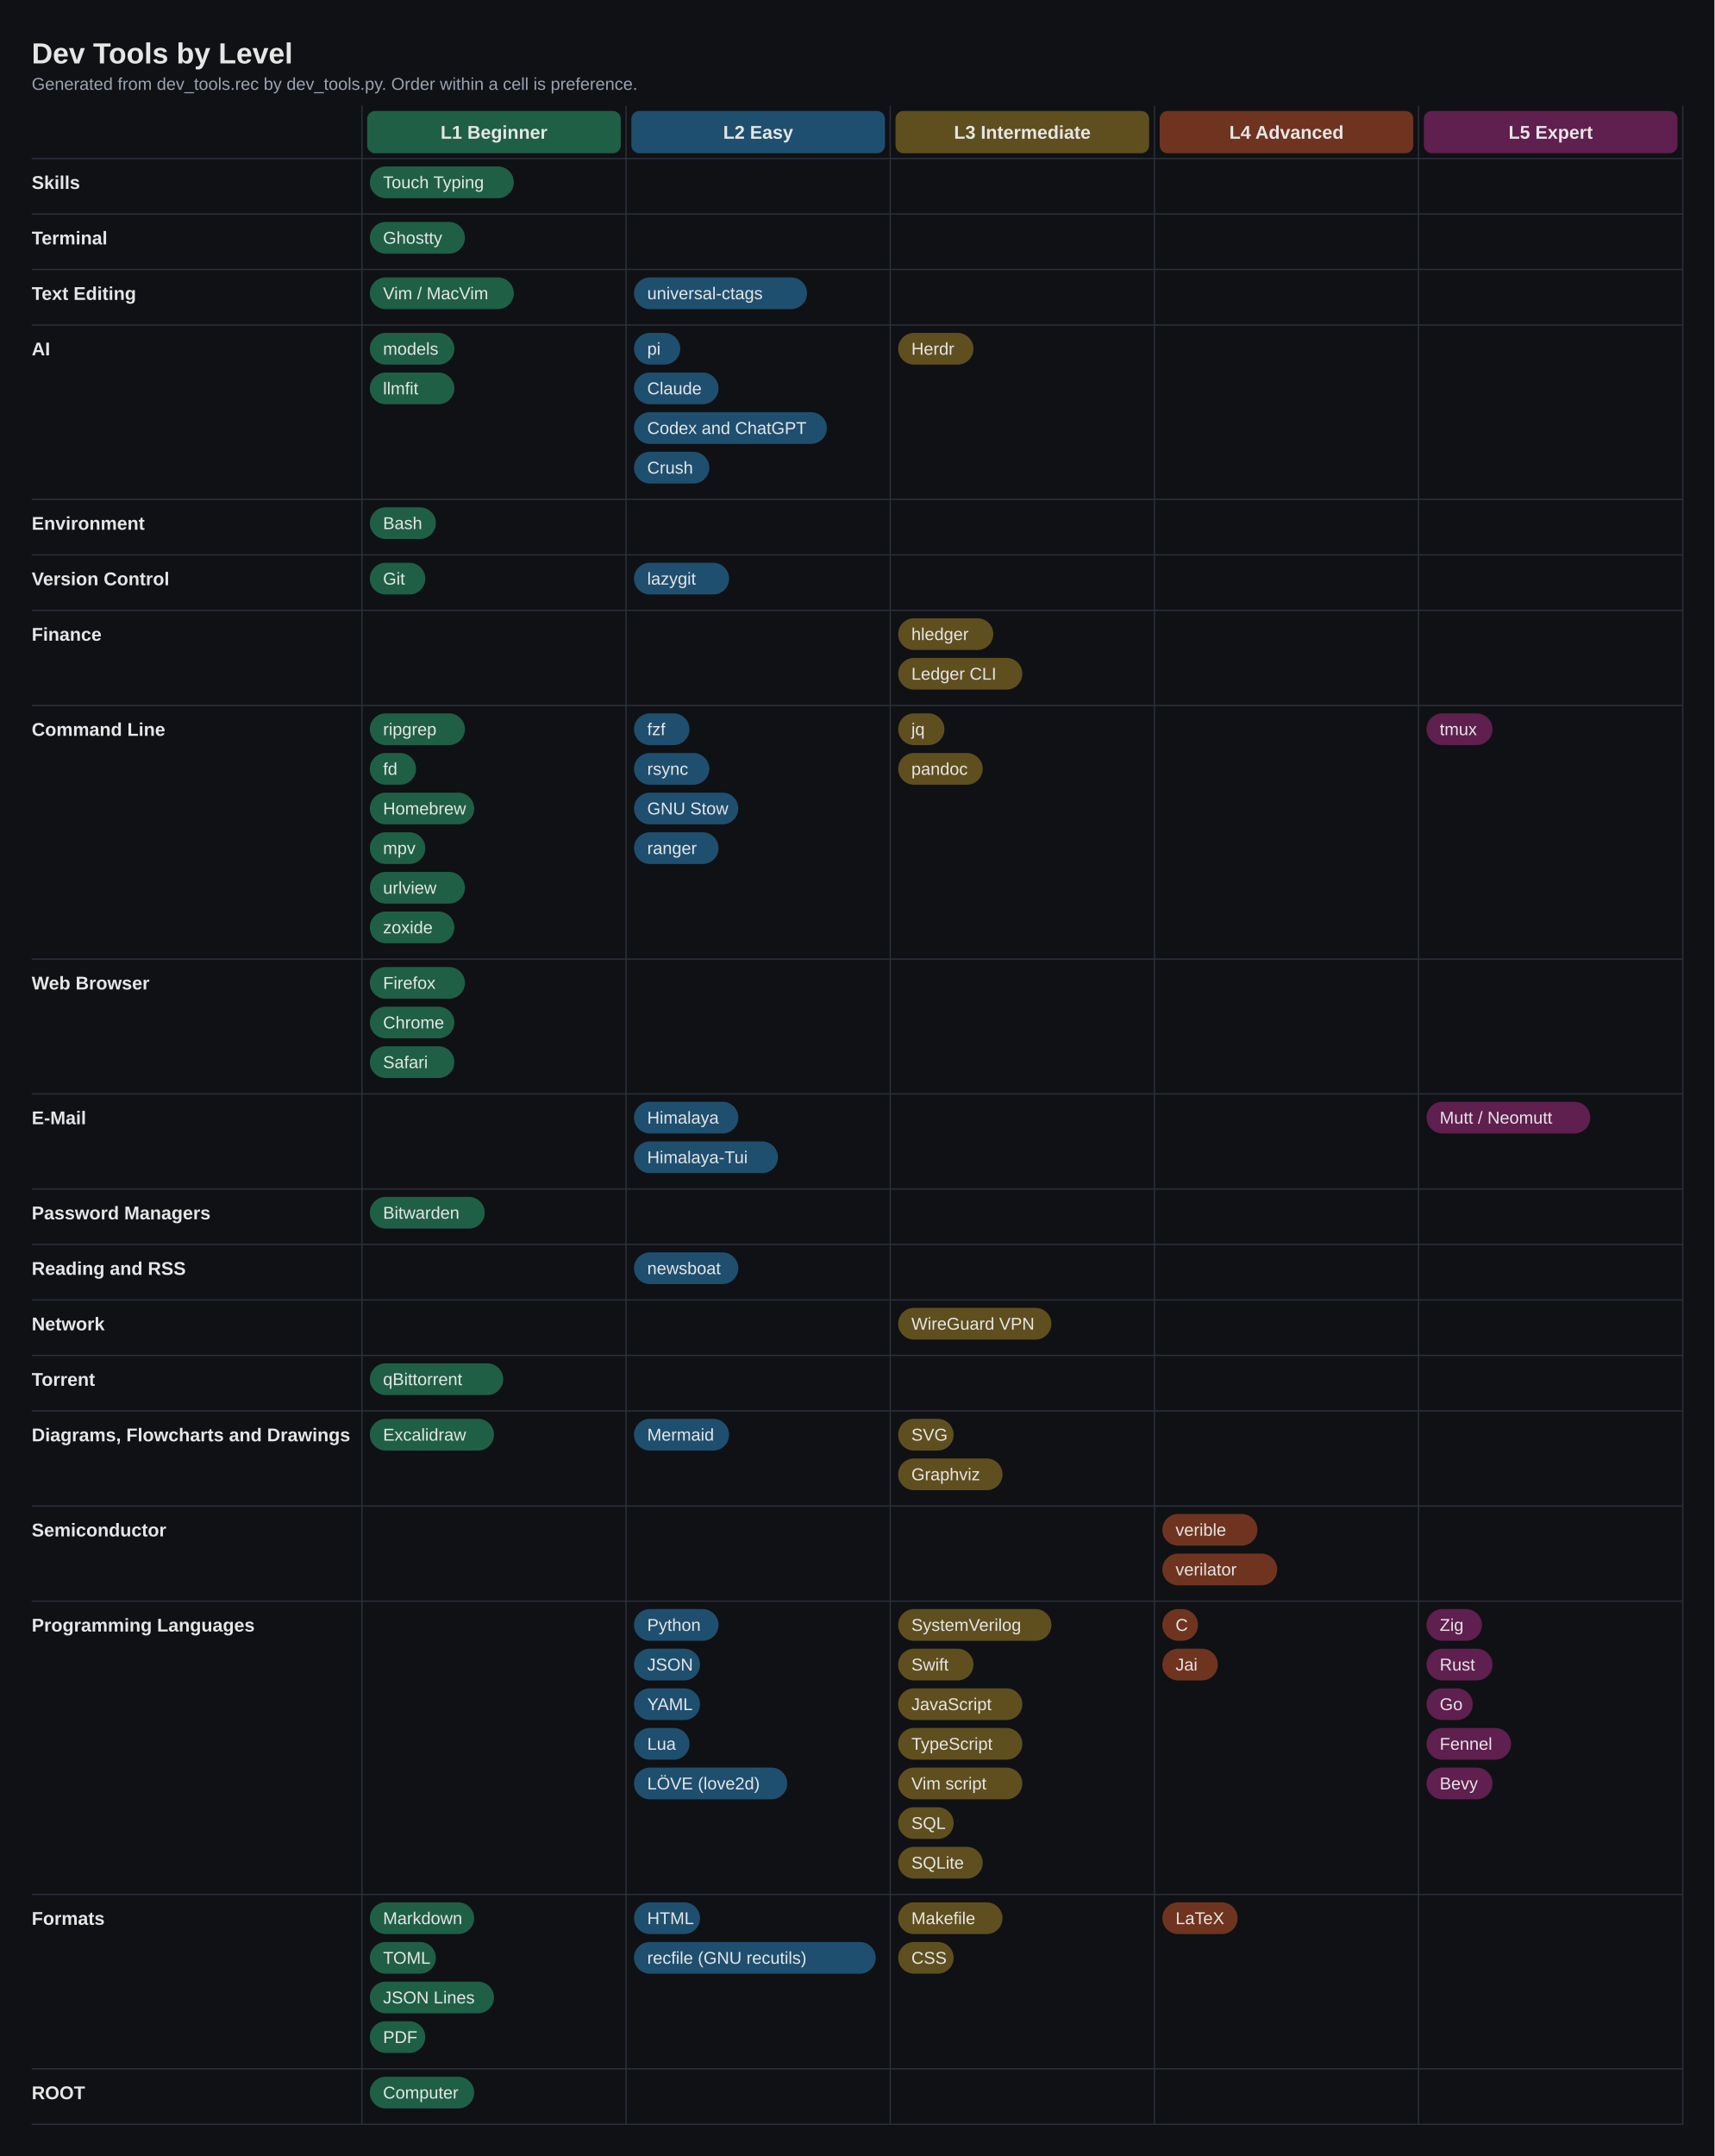
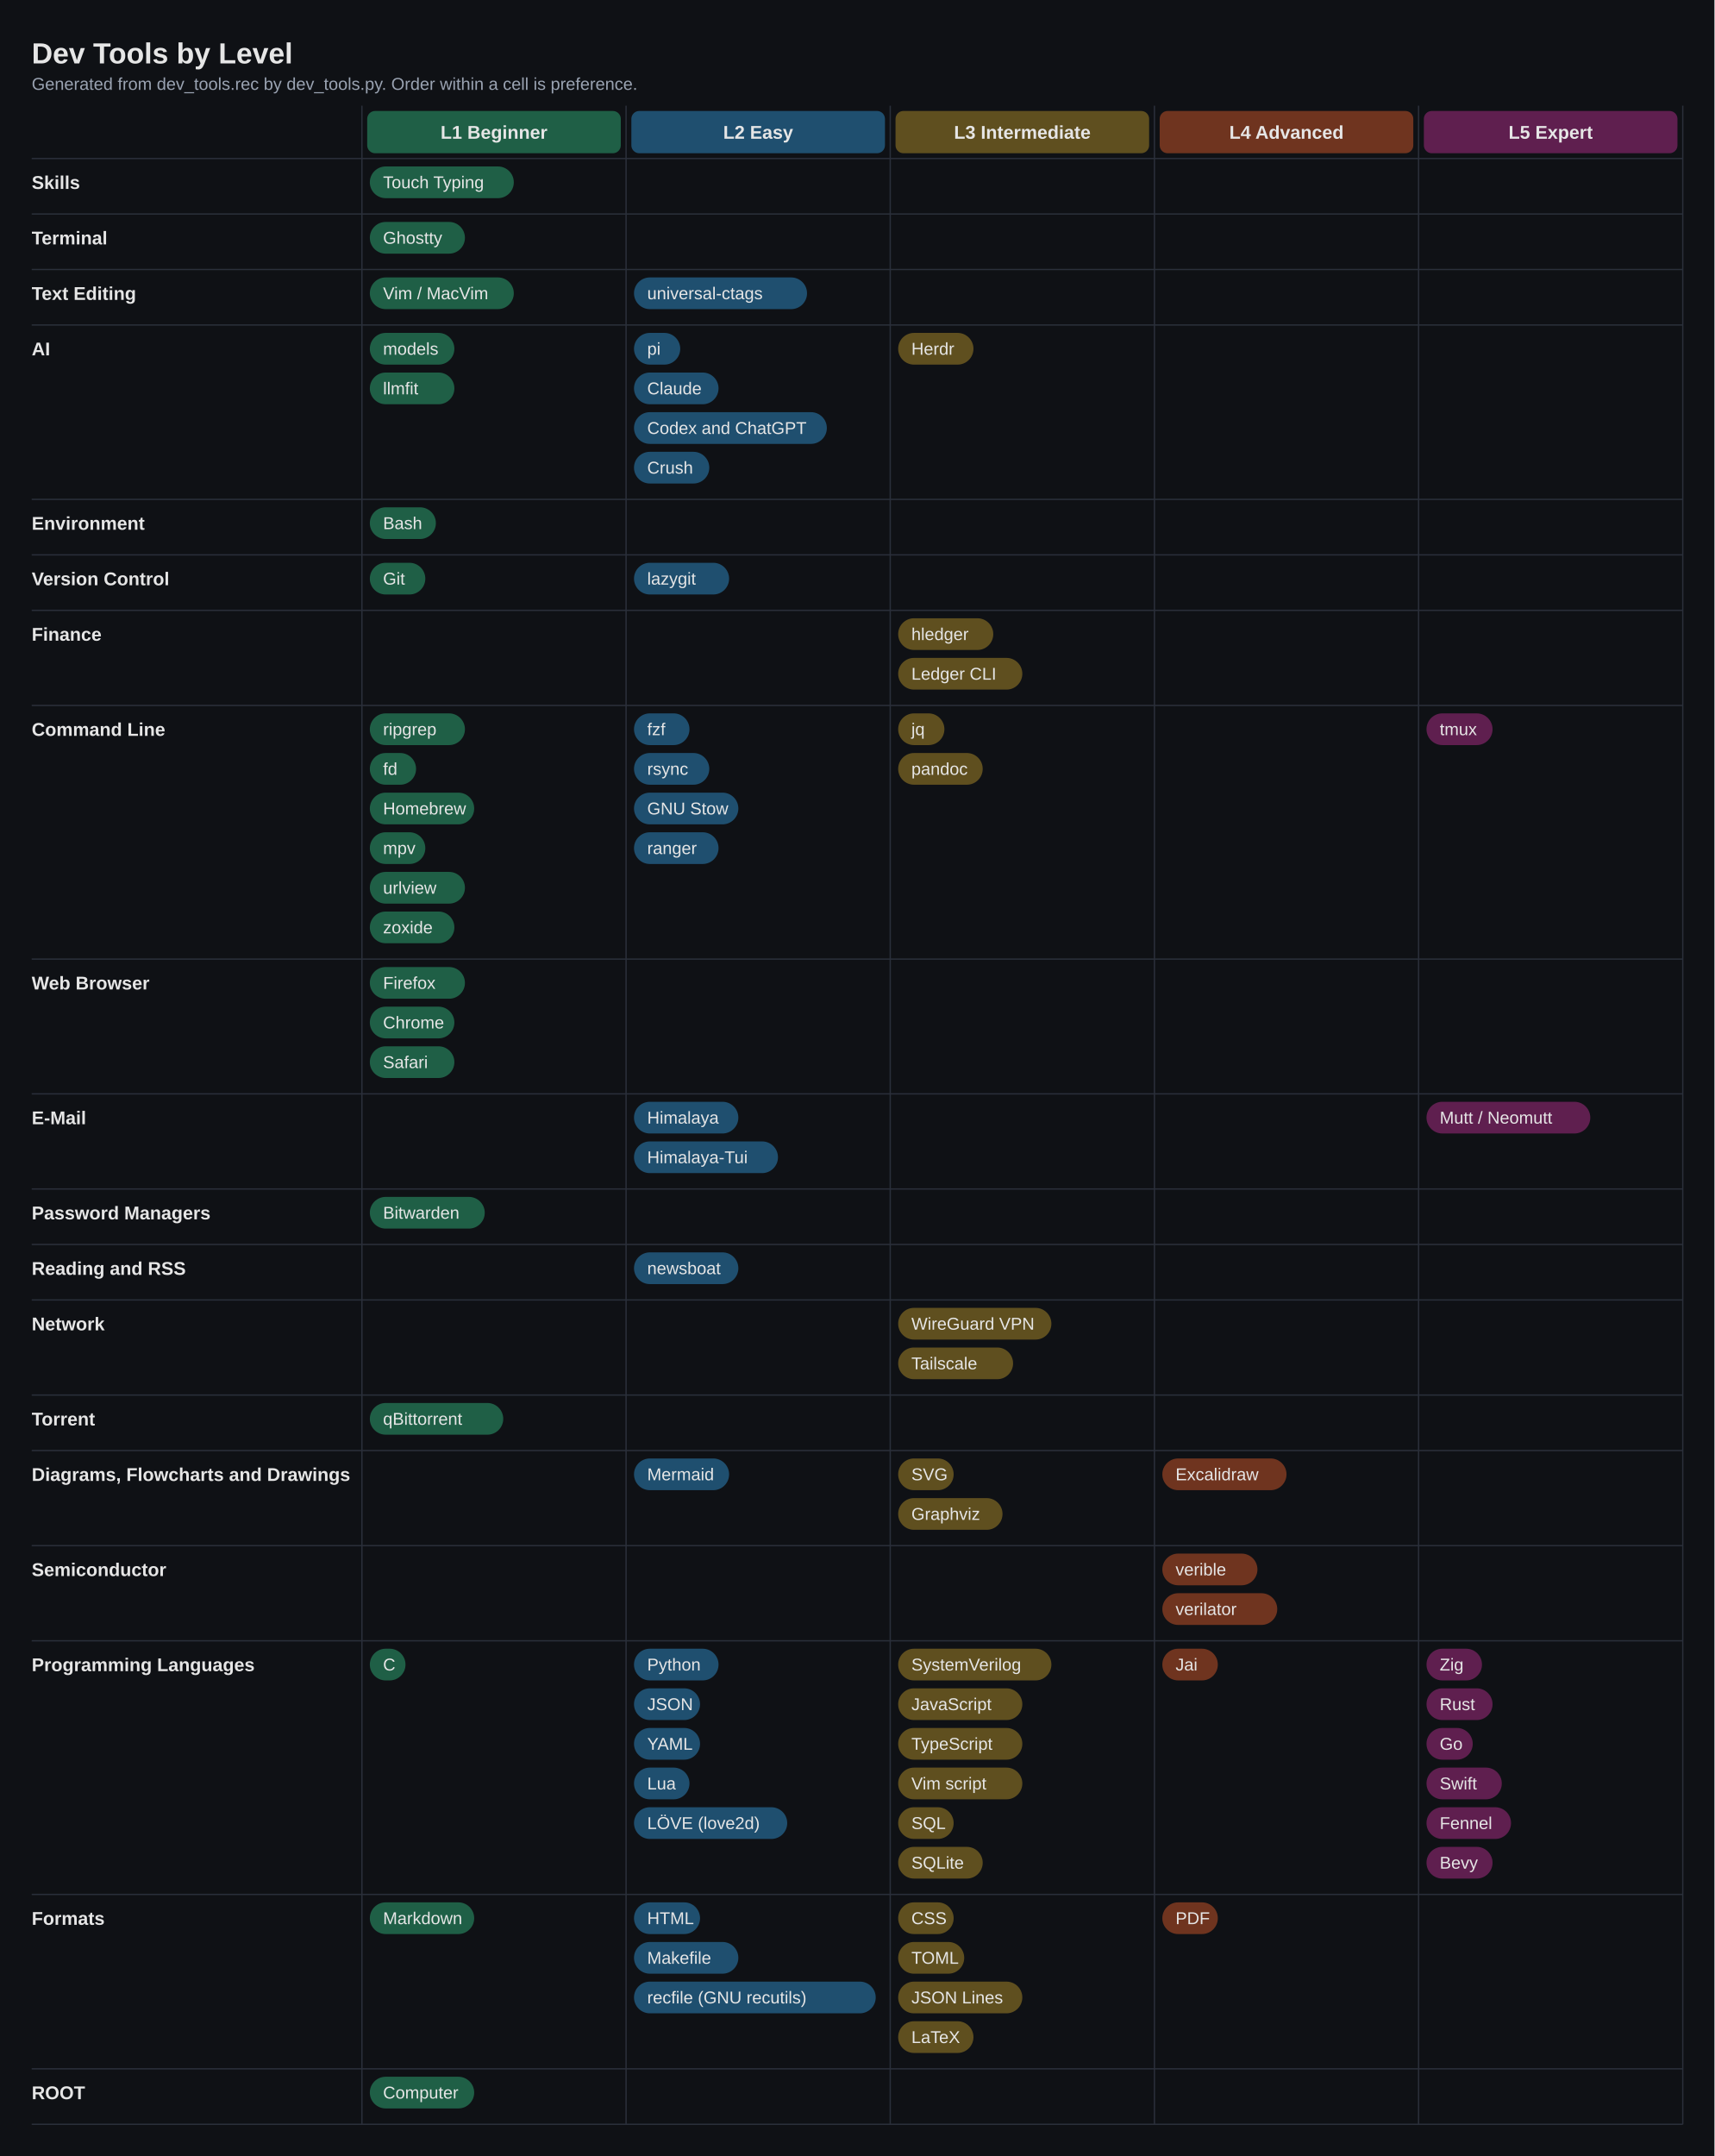
<svg xmlns="http://www.w3.org/2000/svg" width="1298" height="1632" viewBox="0 0 1298 1632" font-family="-apple-system, 'Helvetica Neue', Arial, sans-serif">
  <rect width="1298" height="1632" fill="#0f1115" />
  <text x="24" y="48" fill="#e6e6e6" font-size="22" font-weight="600">Dev Tools by Level</text>
  <text x="24" y="68" fill="#9aa3b2" font-size="13">Generated from dev_tools.rec by dev_tools.py. Order within a cell is preference.</text>
  <rect x="278" y="84" width="192" height="32" rx="6" fill="#1f5f46" />
  <text x="374.0" y="105.0" fill="#e6e6e6" font-size="14" font-weight="600" text-anchor="middle">L1 Beginner</text>
  <rect x="478" y="84" width="192" height="32" rx="6" fill="#1f4f6f" />
  <text x="574.0" y="105.0" fill="#e6e6e6" font-size="14" font-weight="600" text-anchor="middle">L2 Easy</text>
  <rect x="678" y="84" width="192" height="32" rx="6" fill="#5f4f1f" />
  <text x="774.0" y="105.0" fill="#e6e6e6" font-size="14" font-weight="600" text-anchor="middle">L3 Intermediate</text>
  <rect x="878" y="84" width="192" height="32" rx="6" fill="#6f341f" />
  <text x="974.0" y="105.0" fill="#e6e6e6" font-size="14" font-weight="600" text-anchor="middle">L4 Advanced</text>
  <rect x="1078" y="84" width="192" height="32" rx="6" fill="#5f1f4f" />
  <text x="1174.0" y="105.0" fill="#e6e6e6" font-size="14" font-weight="600" text-anchor="middle">L5 Expert</text>
  <line x1="24" y1="120" x2="1274" y2="120" stroke="#2a2f3a" />
  <text x="24" y="143.0" fill="#e6e6e6" font-size="14" font-weight="600">Skills</text>
  <rect x="280" y="126" width="109" height="24" rx="12" fill="#1f5f46" />
  <text x="290" y="142.5" fill="#e6e6e6" font-size="13">Touch Typing</text>
  <line x1="24" y1="162" x2="1274" y2="162" stroke="#2a2f3a" />
  <text x="24" y="185.0" fill="#e6e6e6" font-size="14" font-weight="600">Terminal</text>
  <rect x="280" y="168" width="72" height="24" rx="12" fill="#1f5f46" />
  <text x="290" y="184.5" fill="#e6e6e6" font-size="13">Ghostty</text>
  <line x1="24" y1="204" x2="1274" y2="204" stroke="#2a2f3a" />
  <text x="24" y="227.0" fill="#e6e6e6" font-size="14" font-weight="600">Text Editing</text>
  <rect x="280" y="210" width="109" height="24" rx="12" fill="#1f5f46" />
  <text x="290" y="226.5" fill="#e6e6e6" font-size="13">Vim / MacVim</text>
  <rect x="480" y="210" width="131" height="24" rx="12" fill="#1f4f6f" />
  <text x="490" y="226.5" fill="#e6e6e6" font-size="13">universal-ctags</text>
  <line x1="24" y1="246" x2="1274" y2="246" stroke="#2a2f3a" />
  <text x="24" y="269.0" fill="#e6e6e6" font-size="14" font-weight="600">AI</text>
  <rect x="280" y="252" width="64" height="24" rx="12" fill="#1f5f46" />
  <text x="290" y="268.5" fill="#e6e6e6" font-size="13">models</text>
  <rect x="280" y="282" width="64" height="24" rx="12" fill="#1f5f46" />
  <text x="290" y="298.5" fill="#e6e6e6" font-size="13">llmfit</text>
  <rect x="480" y="252" width="35" height="24" rx="12" fill="#1f4f6f" />
  <text x="490" y="268.5" fill="#e6e6e6" font-size="13">pi</text>
  <rect x="480" y="282" width="64" height="24" rx="12" fill="#1f4f6f" />
  <text x="490" y="298.5" fill="#e6e6e6" font-size="13">Claude</text>
  <rect x="480" y="312" width="146" height="24" rx="12" fill="#1f4f6f" />
  <text x="490" y="328.5" fill="#e6e6e6" font-size="13">Codex and ChatGPT</text>
  <rect x="480" y="342" width="57" height="24" rx="12" fill="#1f4f6f" />
  <text x="490" y="358.5" fill="#e6e6e6" font-size="13">Crush</text>
  <rect x="680" y="252" width="57" height="24" rx="12" fill="#5f4f1f" />
  <text x="690" y="268.5" fill="#e6e6e6" font-size="13">Herdr</text>
  <line x1="24" y1="378" x2="1274" y2="378" stroke="#2a2f3a" />
  <text x="24" y="401.0" fill="#e6e6e6" font-size="14" font-weight="600">Environment</text>
  <rect x="280" y="384" width="50" height="24" rx="12" fill="#1f5f46" />
  <text x="290" y="400.5" fill="#e6e6e6" font-size="13">Bash</text>
  <line x1="24" y1="420" x2="1274" y2="420" stroke="#2a2f3a" />
  <text x="24" y="443.0" fill="#e6e6e6" font-size="14" font-weight="600">Version Control</text>
  <rect x="280" y="426" width="42" height="24" rx="12" fill="#1f5f46" />
  <text x="290" y="442.5" fill="#e6e6e6" font-size="13">Git</text>
  <rect x="480" y="426" width="72" height="24" rx="12" fill="#1f4f6f" />
  <text x="490" y="442.5" fill="#e6e6e6" font-size="13">lazygit</text>
  <line x1="24" y1="462" x2="1274" y2="462" stroke="#2a2f3a" />
  <text x="24" y="485.0" fill="#e6e6e6" font-size="14" font-weight="600">Finance</text>
  <rect x="680" y="468" width="72" height="24" rx="12" fill="#5f4f1f" />
  <text x="690" y="484.5" fill="#e6e6e6" font-size="13">hledger</text>
  <rect x="680" y="498" width="94" height="24" rx="12" fill="#5f4f1f" />
  <text x="690" y="514.5" fill="#e6e6e6" font-size="13">Ledger CLI</text>
  <line x1="24" y1="534" x2="1274" y2="534" stroke="#2a2f3a" />
  <text x="24" y="557.0" fill="#e6e6e6" font-size="14" font-weight="600">Command Line</text>
  <rect x="280" y="540" width="72" height="24" rx="12" fill="#1f5f46" />
  <text x="290" y="556.5" fill="#e6e6e6" font-size="13">ripgrep</text>
  <rect x="280" y="570" width="35" height="24" rx="12" fill="#1f5f46" />
  <text x="290" y="586.5" fill="#e6e6e6" font-size="13">fd</text>
  <rect x="280" y="600" width="79" height="24" rx="12" fill="#1f5f46" />
  <text x="290" y="616.5" fill="#e6e6e6" font-size="13">Homebrew</text>
  <rect x="280" y="630" width="42" height="24" rx="12" fill="#1f5f46" />
  <text x="290" y="646.5" fill="#e6e6e6" font-size="13">mpv</text>
  <rect x="280" y="660" width="72" height="24" rx="12" fill="#1f5f46" />
  <text x="290" y="676.5" fill="#e6e6e6" font-size="13">urlview</text>
  <rect x="280" y="690" width="64" height="24" rx="12" fill="#1f5f46" />
  <text x="290" y="706.5" fill="#e6e6e6" font-size="13">zoxide</text>
  <rect x="480" y="540" width="42" height="24" rx="12" fill="#1f4f6f" />
  <text x="490" y="556.5" fill="#e6e6e6" font-size="13">fzf</text>
  <rect x="480" y="570" width="57" height="24" rx="12" fill="#1f4f6f" />
  <text x="490" y="586.5" fill="#e6e6e6" font-size="13">rsync</text>
  <rect x="480" y="600" width="79" height="24" rx="12" fill="#1f4f6f" />
  <text x="490" y="616.5" fill="#e6e6e6" font-size="13">GNU Stow</text>
  <rect x="480" y="630" width="64" height="24" rx="12" fill="#1f4f6f" />
  <text x="490" y="646.5" fill="#e6e6e6" font-size="13">ranger</text>
  <rect x="680" y="540" width="35" height="24" rx="12" fill="#5f4f1f" />
  <text x="690" y="556.5" fill="#e6e6e6" font-size="13">jq</text>
  <rect x="680" y="570" width="64" height="24" rx="12" fill="#5f4f1f" />
  <text x="690" y="586.5" fill="#e6e6e6" font-size="13">pandoc</text>
  <rect x="1080" y="540" width="50" height="24" rx="12" fill="#5f1f4f" />
  <text x="1090" y="556.5" fill="#e6e6e6" font-size="13">tmux</text>
  <line x1="24" y1="726" x2="1274" y2="726" stroke="#2a2f3a" />
  <text x="24" y="749.0" fill="#e6e6e6" font-size="14" font-weight="600">Web Browser</text>
  <rect x="280" y="732" width="72" height="24" rx="12" fill="#1f5f46" />
  <text x="290" y="748.5" fill="#e6e6e6" font-size="13">Firefox</text>
  <rect x="280" y="762" width="64" height="24" rx="12" fill="#1f5f46" />
  <text x="290" y="778.5" fill="#e6e6e6" font-size="13">Chrome</text>
  <rect x="280" y="792" width="64" height="24" rx="12" fill="#1f5f46" />
  <text x="290" y="808.5" fill="#e6e6e6" font-size="13">Safari</text>
  <line x1="24" y1="828" x2="1274" y2="828" stroke="#2a2f3a" />
  <text x="24" y="851.0" fill="#e6e6e6" font-size="14" font-weight="600">E-Mail</text>
  <rect x="480" y="834" width="79" height="24" rx="12" fill="#1f4f6f" />
  <text x="490" y="850.5" fill="#e6e6e6" font-size="13">Himalaya</text>
  <rect x="480" y="864" width="109" height="24" rx="12" fill="#1f4f6f" />
  <text x="490" y="880.5" fill="#e6e6e6" font-size="13">Himalaya-Tui</text>
  <rect x="1080" y="834" width="124" height="24" rx="12" fill="#5f1f4f" />
  <text x="1090" y="850.5" fill="#e6e6e6" font-size="13">Mutt / Neomutt</text>
  <line x1="24" y1="900" x2="1274" y2="900" stroke="#2a2f3a" />
  <text x="24" y="923.0" fill="#e6e6e6" font-size="14" font-weight="600">Password Managers</text>
  <rect x="280" y="906" width="87" height="24" rx="12" fill="#1f5f46" />
  <text x="290" y="922.5" fill="#e6e6e6" font-size="13">Bitwarden</text>
  <line x1="24" y1="942" x2="1274" y2="942" stroke="#2a2f3a" />
  <text x="24" y="965.0" fill="#e6e6e6" font-size="14" font-weight="600">Reading and RSS</text>
  <rect x="480" y="948" width="79" height="24" rx="12" fill="#1f4f6f" />
  <text x="490" y="964.5" fill="#e6e6e6" font-size="13">newsboat</text>
  <line x1="24" y1="984" x2="1274" y2="984" stroke="#2a2f3a" />
  <text x="24" y="1007.0" fill="#e6e6e6" font-size="14" font-weight="600">Network</text>
  <rect x="680" y="990" width="116" height="24" rx="12" fill="#5f4f1f" />
  <text x="690" y="1006.5" fill="#e6e6e6" font-size="13">WireGuard VPN</text>
-   <line x1="24" y1="1026" x2="1274" y2="1026" stroke="#2a2f3a" />
-   <text x="24" y="1049.0" fill="#e6e6e6" font-size="14" font-weight="600">Torrent</text>
-   <rect x="280" y="1032" width="101" height="24" rx="12" fill="#1f5f46" />
-   <text x="290" y="1048.5" fill="#e6e6e6" font-size="13">qBittorrent</text>
-   <line x1="24" y1="1068" x2="1274" y2="1068" stroke="#2a2f3a" />
-   <text x="24" y="1091.0" fill="#e6e6e6" font-size="14" font-weight="600">Diagrams, Flowcharts and Drawings</text>
-   <rect x="280" y="1074" width="94" height="24" rx="12" fill="#1f5f46" />
-   <text x="290" y="1090.5" fill="#e6e6e6" font-size="13">Excalidraw</text>
-   <rect x="480" y="1074" width="72" height="24" rx="12" fill="#1f4f6f" />
-   <text x="490" y="1090.5" fill="#e6e6e6" font-size="13">Mermaid</text>
-   <rect x="680" y="1074" width="42" height="24" rx="12" fill="#5f4f1f" />
-   <text x="690" y="1090.5" fill="#e6e6e6" font-size="13">SVG</text>
-   <rect x="680" y="1104" width="79" height="24" rx="12" fill="#5f4f1f" />
-   <text x="690" y="1120.5" fill="#e6e6e6" font-size="13">Graphviz</text>
-   <line x1="24" y1="1140" x2="1274" y2="1140" stroke="#2a2f3a" />
-   <text x="24" y="1163.0" fill="#e6e6e6" font-size="14" font-weight="600">Semiconductor</text>
-   <rect x="880" y="1146" width="72" height="24" rx="12" fill="#6f341f" />
-   <text x="890" y="1162.5" fill="#e6e6e6" font-size="13">verible</text>
-   <rect x="880" y="1176" width="87" height="24" rx="12" fill="#6f341f" />
-   <text x="890" y="1192.5" fill="#e6e6e6" font-size="13">verilator</text>
-   <line x1="24" y1="1212" x2="1274" y2="1212" stroke="#2a2f3a" />
-   <text x="24" y="1235.0" fill="#e6e6e6" font-size="14" font-weight="600">Programming Languages</text>
-   <rect x="480" y="1218" width="64" height="24" rx="12" fill="#1f4f6f" />
-   <text x="490" y="1234.5" fill="#e6e6e6" font-size="13">Python</text>
-   <rect x="480" y="1248" width="50" height="24" rx="12" fill="#1f4f6f" />
-   <text x="490" y="1264.5" fill="#e6e6e6" font-size="13">JSON</text>
+   <rect x="680" y="1020" width="87" height="24" rx="12" fill="#5f4f1f" />
+   <text x="690" y="1036.5" fill="#e6e6e6" font-size="13">Tailscale</text>
+   <line x1="24" y1="1056" x2="1274" y2="1056" stroke="#2a2f3a" />
+   <text x="24" y="1079.0" fill="#e6e6e6" font-size="14" font-weight="600">Torrent</text>
+   <rect x="280" y="1062" width="101" height="24" rx="12" fill="#1f5f46" />
+   <text x="290" y="1078.5" fill="#e6e6e6" font-size="13">qBittorrent</text>
+   <line x1="24" y1="1098" x2="1274" y2="1098" stroke="#2a2f3a" />
+   <text x="24" y="1121.0" fill="#e6e6e6" font-size="14" font-weight="600">Diagrams, Flowcharts and Drawings</text>
+   <rect x="480" y="1104" width="72" height="24" rx="12" fill="#1f4f6f" />
+   <text x="490" y="1120.5" fill="#e6e6e6" font-size="13">Mermaid</text>
+   <rect x="680" y="1104" width="42" height="24" rx="12" fill="#5f4f1f" />
+   <text x="690" y="1120.5" fill="#e6e6e6" font-size="13">SVG</text>
+   <rect x="680" y="1134" width="79" height="24" rx="12" fill="#5f4f1f" />
+   <text x="690" y="1150.5" fill="#e6e6e6" font-size="13">Graphviz</text>
+   <rect x="880" y="1104" width="94" height="24" rx="12" fill="#6f341f" />
+   <text x="890" y="1120.5" fill="#e6e6e6" font-size="13">Excalidraw</text>
+   <line x1="24" y1="1170" x2="1274" y2="1170" stroke="#2a2f3a" />
+   <text x="24" y="1193.0" fill="#e6e6e6" font-size="14" font-weight="600">Semiconductor</text>
+   <rect x="880" y="1176" width="72" height="24" rx="12" fill="#6f341f" />
+   <text x="890" y="1192.5" fill="#e6e6e6" font-size="13">verible</text>
+   <rect x="880" y="1206" width="87" height="24" rx="12" fill="#6f341f" />
+   <text x="890" y="1222.5" fill="#e6e6e6" font-size="13">verilator</text>
+   <line x1="24" y1="1242" x2="1274" y2="1242" stroke="#2a2f3a" />
+   <text x="24" y="1265.0" fill="#e6e6e6" font-size="14" font-weight="600">Programming Languages</text>
+   <rect x="280" y="1248" width="27" height="24" rx="12" fill="#1f5f46" />
+   <text x="290" y="1264.5" fill="#e6e6e6" font-size="13">C</text>
+   <rect x="480" y="1248" width="64" height="24" rx="12" fill="#1f4f6f" />
+   <text x="490" y="1264.5" fill="#e6e6e6" font-size="13">Python</text>
  <rect x="480" y="1278" width="50" height="24" rx="12" fill="#1f4f6f" />
-   <text x="490" y="1294.5" fill="#e6e6e6" font-size="13">YAML</text>
-   <rect x="480" y="1308" width="42" height="24" rx="12" fill="#1f4f6f" />
-   <text x="490" y="1324.5" fill="#e6e6e6" font-size="13">Lua</text>
-   <rect x="480" y="1338" width="116" height="24" rx="12" fill="#1f4f6f" />
-   <text x="490" y="1354.5" fill="#e6e6e6" font-size="13">LÖVE (love2d)</text>
-   <rect x="680" y="1218" width="116" height="24" rx="12" fill="#5f4f1f" />
-   <text x="690" y="1234.5" fill="#e6e6e6" font-size="13">SystemVerilog</text>
-   <rect x="680" y="1248" width="57" height="24" rx="12" fill="#5f4f1f" />
-   <text x="690" y="1264.5" fill="#e6e6e6" font-size="13">Swift</text>
+   <text x="490" y="1294.5" fill="#e6e6e6" font-size="13">JSON</text>
+   <rect x="480" y="1308" width="50" height="24" rx="12" fill="#1f4f6f" />
+   <text x="490" y="1324.5" fill="#e6e6e6" font-size="13">YAML</text>
+   <rect x="480" y="1338" width="42" height="24" rx="12" fill="#1f4f6f" />
+   <text x="490" y="1354.5" fill="#e6e6e6" font-size="13">Lua</text>
+   <rect x="480" y="1368" width="116" height="24" rx="12" fill="#1f4f6f" />
+   <text x="490" y="1384.5" fill="#e6e6e6" font-size="13">LÖVE (love2d)</text>
+   <rect x="680" y="1248" width="116" height="24" rx="12" fill="#5f4f1f" />
+   <text x="690" y="1264.5" fill="#e6e6e6" font-size="13">SystemVerilog</text>
  <rect x="680" y="1278" width="94" height="24" rx="12" fill="#5f4f1f" />
  <text x="690" y="1294.5" fill="#e6e6e6" font-size="13">JavaScript</text>
  <rect x="680" y="1308" width="94" height="24" rx="12" fill="#5f4f1f" />
  <text x="690" y="1324.5" fill="#e6e6e6" font-size="13">TypeScript</text>
  <rect x="680" y="1338" width="94" height="24" rx="12" fill="#5f4f1f" />
  <text x="690" y="1354.5" fill="#e6e6e6" font-size="13">Vim script</text>
  <rect x="680" y="1368" width="42" height="24" rx="12" fill="#5f4f1f" />
  <text x="690" y="1384.5" fill="#e6e6e6" font-size="13">SQL</text>
  <rect x="680" y="1398" width="64" height="24" rx="12" fill="#5f4f1f" />
  <text x="690" y="1414.5" fill="#e6e6e6" font-size="13">SQLite</text>
-   <rect x="880" y="1218" width="27" height="24" rx="12" fill="#6f341f" />
-   <text x="890" y="1234.5" fill="#e6e6e6" font-size="13">C</text>
  <rect x="880" y="1248" width="42" height="24" rx="12" fill="#6f341f" />
  <text x="890" y="1264.5" fill="#e6e6e6" font-size="13">Jai</text>
-   <rect x="1080" y="1218" width="42" height="24" rx="12" fill="#5f1f4f" />
-   <text x="1090" y="1234.5" fill="#e6e6e6" font-size="13">Zig</text>
-   <rect x="1080" y="1248" width="50" height="24" rx="12" fill="#5f1f4f" />
-   <text x="1090" y="1264.5" fill="#e6e6e6" font-size="13">Rust</text>
-   <rect x="1080" y="1278" width="35" height="24" rx="12" fill="#5f1f4f" />
-   <text x="1090" y="1294.5" fill="#e6e6e6" font-size="13">Go</text>
-   <rect x="1080" y="1308" width="64" height="24" rx="12" fill="#5f1f4f" />
-   <text x="1090" y="1324.5" fill="#e6e6e6" font-size="13">Fennel</text>
-   <rect x="1080" y="1338" width="50" height="24" rx="12" fill="#5f1f4f" />
-   <text x="1090" y="1354.5" fill="#e6e6e6" font-size="13">Bevy</text>
+   <rect x="1080" y="1248" width="42" height="24" rx="12" fill="#5f1f4f" />
+   <text x="1090" y="1264.5" fill="#e6e6e6" font-size="13">Zig</text>
+   <rect x="1080" y="1278" width="50" height="24" rx="12" fill="#5f1f4f" />
+   <text x="1090" y="1294.5" fill="#e6e6e6" font-size="13">Rust</text>
+   <rect x="1080" y="1308" width="35" height="24" rx="12" fill="#5f1f4f" />
+   <text x="1090" y="1324.5" fill="#e6e6e6" font-size="13">Go</text>
+   <rect x="1080" y="1338" width="57" height="24" rx="12" fill="#5f1f4f" />
+   <text x="1090" y="1354.5" fill="#e6e6e6" font-size="13">Swift</text>
+   <rect x="1080" y="1368" width="64" height="24" rx="12" fill="#5f1f4f" />
+   <text x="1090" y="1384.5" fill="#e6e6e6" font-size="13">Fennel</text>
+   <rect x="1080" y="1398" width="50" height="24" rx="12" fill="#5f1f4f" />
+   <text x="1090" y="1414.5" fill="#e6e6e6" font-size="13">Bevy</text>
  <line x1="24" y1="1434" x2="1274" y2="1434" stroke="#2a2f3a" />
  <text x="24" y="1457.0" fill="#e6e6e6" font-size="14" font-weight="600">Formats</text>
  <rect x="280" y="1440" width="79" height="24" rx="12" fill="#1f5f46" />
  <text x="290" y="1456.5" fill="#e6e6e6" font-size="13">Markdown</text>
-   <rect x="280" y="1470" width="50" height="24" rx="12" fill="#1f5f46" />
-   <text x="290" y="1486.5" fill="#e6e6e6" font-size="13">TOML</text>
-   <rect x="280" y="1500" width="94" height="24" rx="12" fill="#1f5f46" />
-   <text x="290" y="1516.5" fill="#e6e6e6" font-size="13">JSON Lines</text>
-   <rect x="280" y="1530" width="42" height="24" rx="12" fill="#1f5f46" />
-   <text x="290" y="1546.5" fill="#e6e6e6" font-size="13">PDF</text>
  <rect x="480" y="1440" width="50" height="24" rx="12" fill="#1f4f6f" />
  <text x="490" y="1456.5" fill="#e6e6e6" font-size="13">HTML</text>
-   <rect x="480" y="1470" width="183" height="24" rx="12" fill="#1f4f6f" />
-   <text x="490" y="1486.5" fill="#e6e6e6" font-size="13">recfile (GNU recutils)</text>
-   <rect x="680" y="1440" width="79" height="24" rx="12" fill="#5f4f1f" />
-   <text x="690" y="1456.5" fill="#e6e6e6" font-size="13">Makefile</text>
-   <rect x="680" y="1470" width="42" height="24" rx="12" fill="#5f4f1f" />
-   <text x="690" y="1486.5" fill="#e6e6e6" font-size="13">CSS</text>
-   <rect x="880" y="1440" width="57" height="24" rx="12" fill="#6f341f" />
-   <text x="890" y="1456.5" fill="#e6e6e6" font-size="13">LaTeX</text>
+   <rect x="480" y="1470" width="79" height="24" rx="12" fill="#1f4f6f" />
+   <text x="490" y="1486.5" fill="#e6e6e6" font-size="13">Makefile</text>
+   <rect x="480" y="1500" width="183" height="24" rx="12" fill="#1f4f6f" />
+   <text x="490" y="1516.5" fill="#e6e6e6" font-size="13">recfile (GNU recutils)</text>
+   <rect x="680" y="1440" width="42" height="24" rx="12" fill="#5f4f1f" />
+   <text x="690" y="1456.5" fill="#e6e6e6" font-size="13">CSS</text>
+   <rect x="680" y="1470" width="50" height="24" rx="12" fill="#5f4f1f" />
+   <text x="690" y="1486.5" fill="#e6e6e6" font-size="13">TOML</text>
+   <rect x="680" y="1500" width="94" height="24" rx="12" fill="#5f4f1f" />
+   <text x="690" y="1516.5" fill="#e6e6e6" font-size="13">JSON Lines</text>
+   <rect x="680" y="1530" width="57" height="24" rx="12" fill="#5f4f1f" />
+   <text x="690" y="1546.5" fill="#e6e6e6" font-size="13">LaTeX</text>
+   <rect x="880" y="1440" width="42" height="24" rx="12" fill="#6f341f" />
+   <text x="890" y="1456.5" fill="#e6e6e6" font-size="13">PDF</text>
  <line x1="24" y1="1566" x2="1274" y2="1566" stroke="#2a2f3a" />
  <text x="24" y="1589.0" fill="#e6e6e6" font-size="14" font-weight="600">ROOT</text>
  <rect x="280" y="1572" width="79" height="24" rx="12" fill="#1f5f46" />
  <text x="290" y="1588.5" fill="#e6e6e6" font-size="13">Computer</text>
  <line x1="274" y1="80" x2="274" y2="1608" stroke="#2a2f3a" />
  <line x1="474" y1="80" x2="474" y2="1608" stroke="#2a2f3a" />
  <line x1="674" y1="80" x2="674" y2="1608" stroke="#2a2f3a" />
  <line x1="874" y1="80" x2="874" y2="1608" stroke="#2a2f3a" />
  <line x1="1074" y1="80" x2="1074" y2="1608" stroke="#2a2f3a" />
  <line x1="1274" y1="80" x2="1274" y2="1608" stroke="#2a2f3a" />
  <line x1="24" y1="1608" x2="1274" y2="1608" stroke="#2a2f3a" />
</svg>
